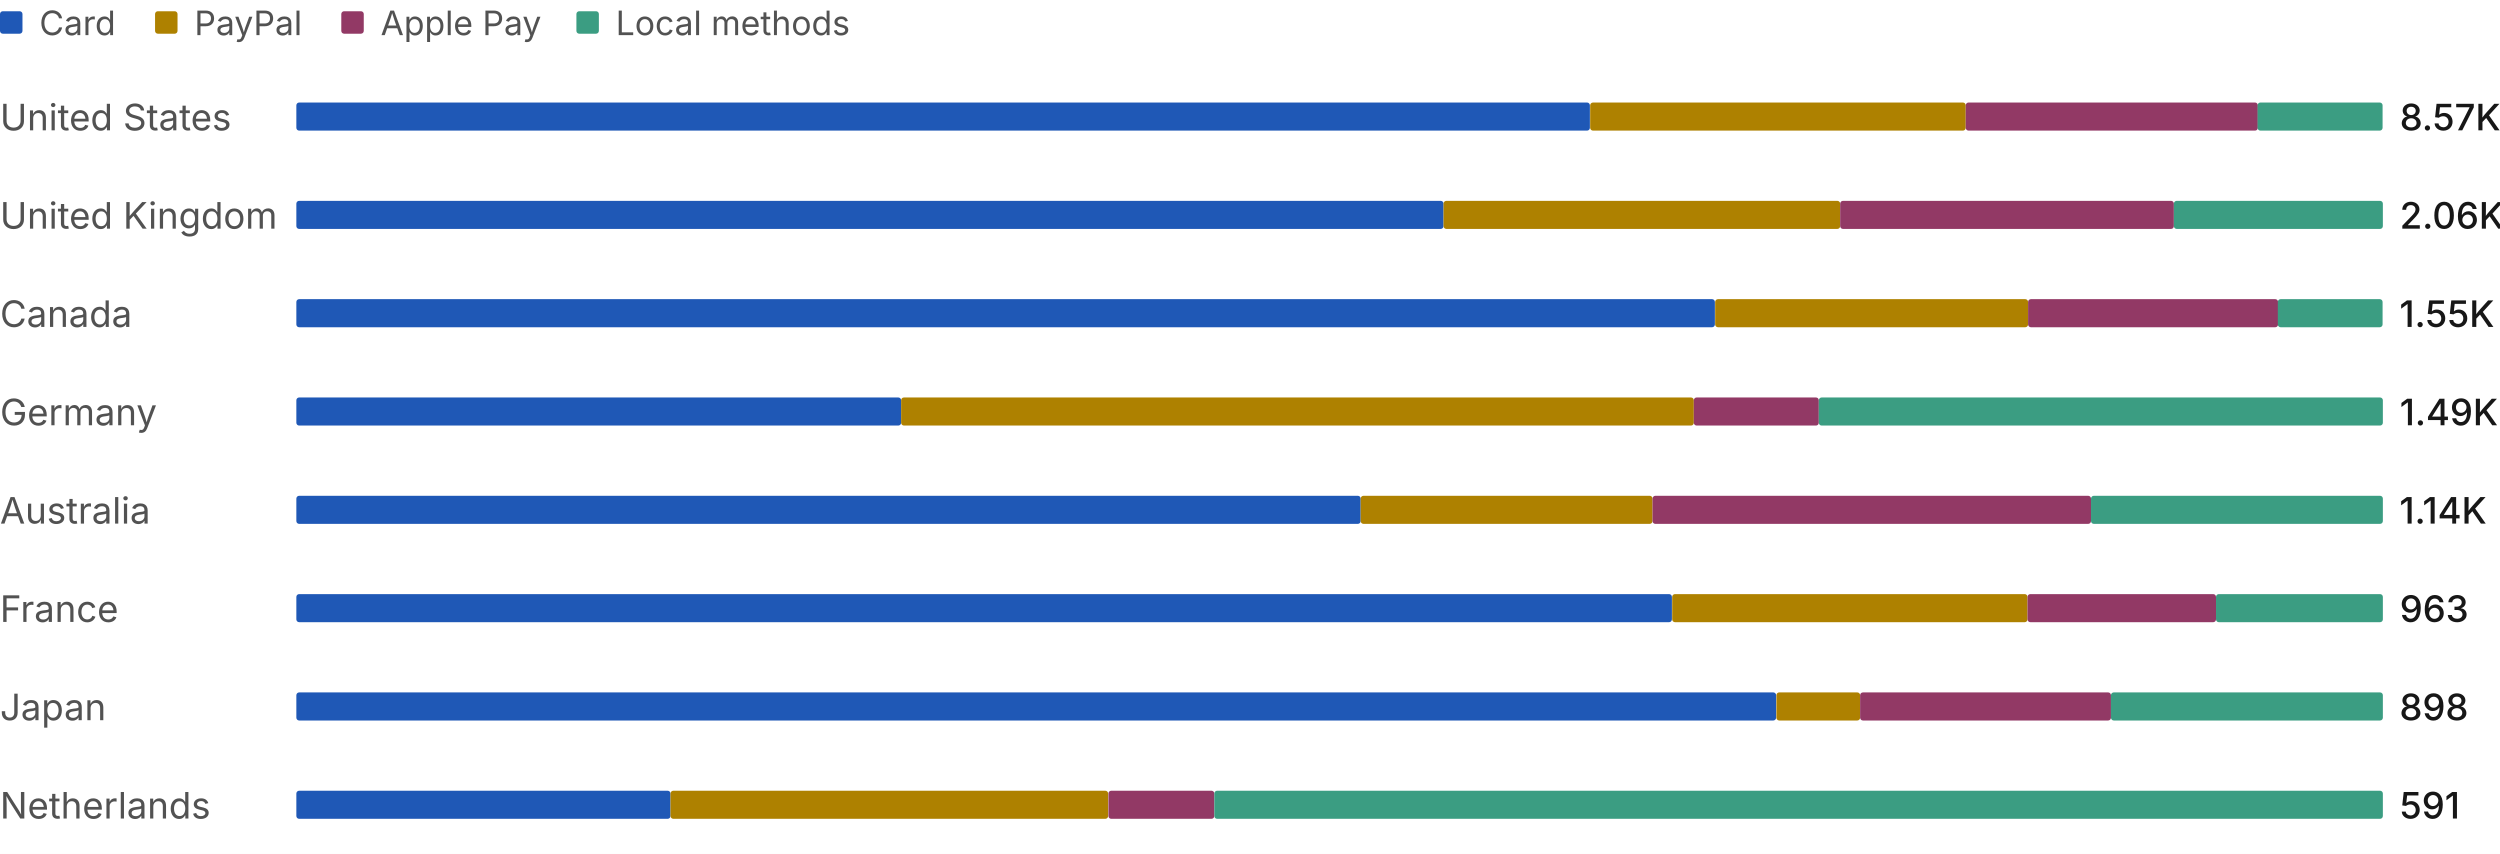
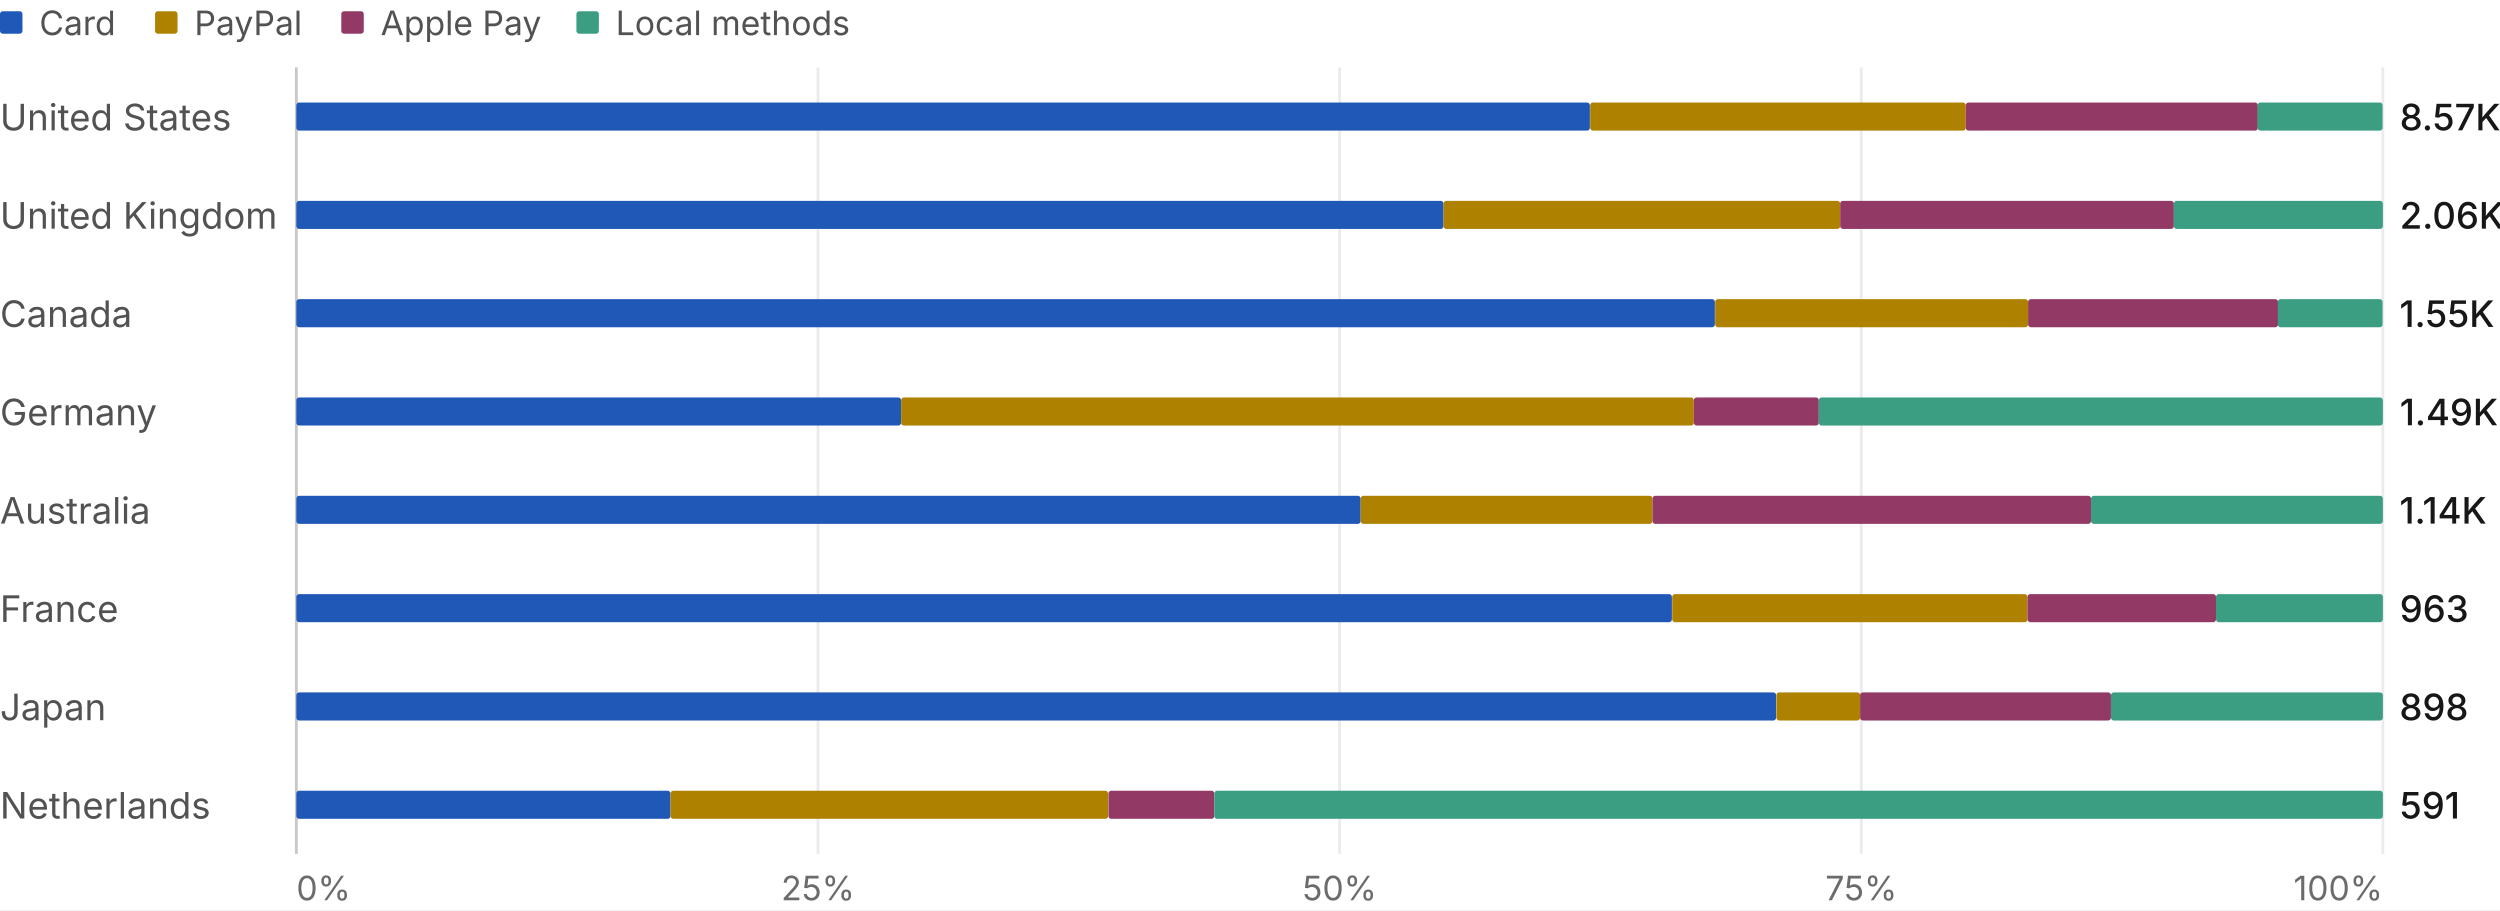
- <svg xmlns="http://www.w3.org/2000/svg" font-family="IBM Plex Sans, system-ui, -apple-system, &quot;Segoe UI&quot;, sans-serif" width="890" height="304" viewBox="0 0 890 304" role="img" aria-label="Local methods lead in the Netherlands and Germany" data-hm-kind="bar" data-hm-o="h" data-hm-band="24,304,8" data-hm-plot="0,24,890,304">
-   <rect width="890" height="304" fill="#ffffff" />
+ <svg xmlns="http://www.w3.org/2000/svg" font-family="IBM Plex Sans, system-ui, -apple-system, &quot;Segoe UI&quot;, sans-serif" width="890" height="324" viewBox="0 0 890 324" role="img" aria-label="Local methods lead in the Netherlands and Germany" data-hm-kind="bar" data-hm-o="h" data-hm-band="24,304,8" data-hm-plot="0,24,890,304">
+   <rect width="890" height="324" fill="#ffffff" />
  <g class="hm-key">
    <rect x="0" y="4" width="8" height="8" rx="1" fill="#1f58b6" />
    <text x="14" y="12.5" font-size="12" fill="#525252">Card</text>
    <rect x="55.2" y="4" width="8" height="8" rx="1" fill="#ae8100" />
    <text x="69.2" y="12.5" font-size="12" fill="#525252">PayPal</text>
    <rect x="121.5" y="4" width="8" height="8" rx="1" fill="#923965" />
    <text x="135.5" y="12.5" font-size="12" fill="#525252">Apple Pay</text>
    <rect x="205.2" y="4" width="8" height="8" rx="1" fill="#3b9d82" />
    <text x="219.2" y="12.5" font-size="12" fill="#525252">Local methods</text>
  </g>
+   <line x1="105.5" y1="24" x2="105.5" y2="304" stroke="#c7c7c7" />
+   <text x="105.5" y="320.5" font-size="12" fill="#6b6b6b">0%</text>
+   <line x1="291.2" y1="24" x2="291.2" y2="304" stroke="#ebebeb" />
+   <text x="291.2" y="320.5" font-size="12" text-anchor="middle" fill="#6b6b6b">25%</text>
+   <line x1="476.9" y1="24" x2="476.9" y2="304" stroke="#ebebeb" />
+   <text x="476.9" y="320.5" font-size="12" text-anchor="middle" fill="#6b6b6b">50%</text>
+   <line x1="662.6" y1="24" x2="662.6" y2="304" stroke="#ebebeb" />
+   <text x="662.6" y="320.5" font-size="12" text-anchor="middle" fill="#6b6b6b">75%</text>
+   <line x1="848.3" y1="24" x2="848.3" y2="304" stroke="#ebebeb" />
+   <text x="848.3" y="320.5" font-size="12" text-anchor="end" fill="#6b6b6b">100%</text>
  <text x="0" y="46.4" font-size="13" fill="#525252">United States</text>
  <rect x="105.5" y="36.5" width="460.5" height="10" rx="1" fill="#1f58b6" />
  <rect x="566.1" y="36.5" width="133.7" height="10" rx="1" fill="#ae8100" />
  <rect x="699.8" y="36.5" width="104" height="10" rx="1" fill="#923965" />
  <rect x="803.7" y="36.5" width="44.5" height="10" rx="1" fill="#3b9d82" />
  <text x="854.3" y="46.4" font-size="13" font-weight="500" fill="#171717">8.57K</text>
  <text x="0" y="81.4" font-size="13" fill="#525252">United Kingdom</text>
  <rect x="105.5" y="71.5" width="408.4" height="10" rx="1" fill="#1f58b6" />
  <rect x="513.9" y="71.5" width="141.2" height="10" rx="1" fill="#ae8100" />
  <rect x="655.1" y="71.5" width="118.8" height="10" rx="1" fill="#923965" />
  <rect x="773.9" y="71.5" width="74.4" height="10" rx="1" fill="#3b9d82" />
  <text x="854.3" y="81.4" font-size="13" font-weight="500" fill="#171717">2.06K</text>
  <text x="0" y="116.4" font-size="13" fill="#525252">Canada</text>
  <rect x="105.5" y="106.5" width="505" height="10" rx="1" fill="#1f58b6" />
  <rect x="610.6" y="106.5" width="111.4" height="10" rx="1" fill="#ae8100" />
  <rect x="722" y="106.5" width="89" height="10" rx="1" fill="#923965" />
  <rect x="810.9" y="106.5" width="37.3" height="10" rx="1" fill="#3b9d82" />
  <text x="854.2" y="116.4" font-size="13" font-weight="500" fill="#171717">1.55K</text>
  <text x="0" y="151.4" font-size="13" fill="#525252">Germany</text>
  <rect x="105.5" y="141.5" width="215.3" height="10" rx="1" fill="#1f58b6" />
  <rect x="320.8" y="141.5" width="282.2" height="10" rx="1" fill="#ae8100" />
  <rect x="603" y="141.5" width="44.5" height="10" rx="1" fill="#923965" />
  <rect x="647.5" y="141.5" width="200.8" height="10" rx="1" fill="#3b9d82" />
  <text x="854.3" y="151.4" font-size="13" font-weight="500" fill="#171717">1.49K</text>
  <text x="0" y="186.4" font-size="13" fill="#525252">Australia</text>
  <rect x="105.5" y="176.5" width="378.9" height="10" rx="1" fill="#1f58b6" />
  <rect x="484.4" y="176.5" width="103.9" height="10" rx="1" fill="#ae8100" />
  <rect x="588.3" y="176.5" width="156.1" height="10" rx="1" fill="#923965" />
  <rect x="744.4" y="176.5" width="103.9" height="10" rx="1" fill="#3b9d82" />
  <text x="854.2" y="186.4" font-size="13" font-weight="500" fill="#171717">1.14K</text>
  <text x="0" y="221.4" font-size="13" fill="#525252">France</text>
  <rect x="105.5" y="211.5" width="489.7" height="10" rx="1" fill="#1f58b6" />
  <rect x="595.3" y="211.5" width="126.5" height="10" rx="1" fill="#ae8100" />
  <rect x="721.8" y="211.5" width="67.1" height="10" rx="1" fill="#923965" />
  <rect x="788.9" y="211.5" width="59.4" height="10" rx="1" fill="#3b9d82" />
  <text x="854.3" y="221.4" font-size="13" font-weight="500" fill="#171717">963</text>
  <text x="0" y="256.4" font-size="13" fill="#525252">Japan</text>
  <rect x="105.5" y="246.5" width="526.8" height="10" rx="1" fill="#1f58b6" />
  <rect x="632.4" y="246.5" width="29.8" height="10" rx="1" fill="#ae8100" />
  <rect x="662.2" y="246.5" width="89.3" height="10" rx="1" fill="#923965" />
  <rect x="751.5" y="246.5" width="96.8" height="10" rx="1" fill="#3b9d82" />
  <text x="854.2" y="256.4" font-size="13" font-weight="500" fill="#171717">898</text>
  <text x="0" y="291.4" font-size="13" fill="#525252">Netherlands</text>
  <rect x="105.5" y="281.5" width="133.2" height="10" rx="1" fill="#1f58b6" />
  <rect x="238.7" y="281.5" width="155.8" height="10" rx="1" fill="#ae8100" />
  <rect x="394.6" y="281.5" width="37.7" height="10" rx="1" fill="#923965" />
  <rect x="432.3" y="281.5" width="416" height="10" rx="1" fill="#3b9d82" />
  <text x="854.3" y="291.4" font-size="13" font-weight="500" fill="#171717">591</text>
</svg>
